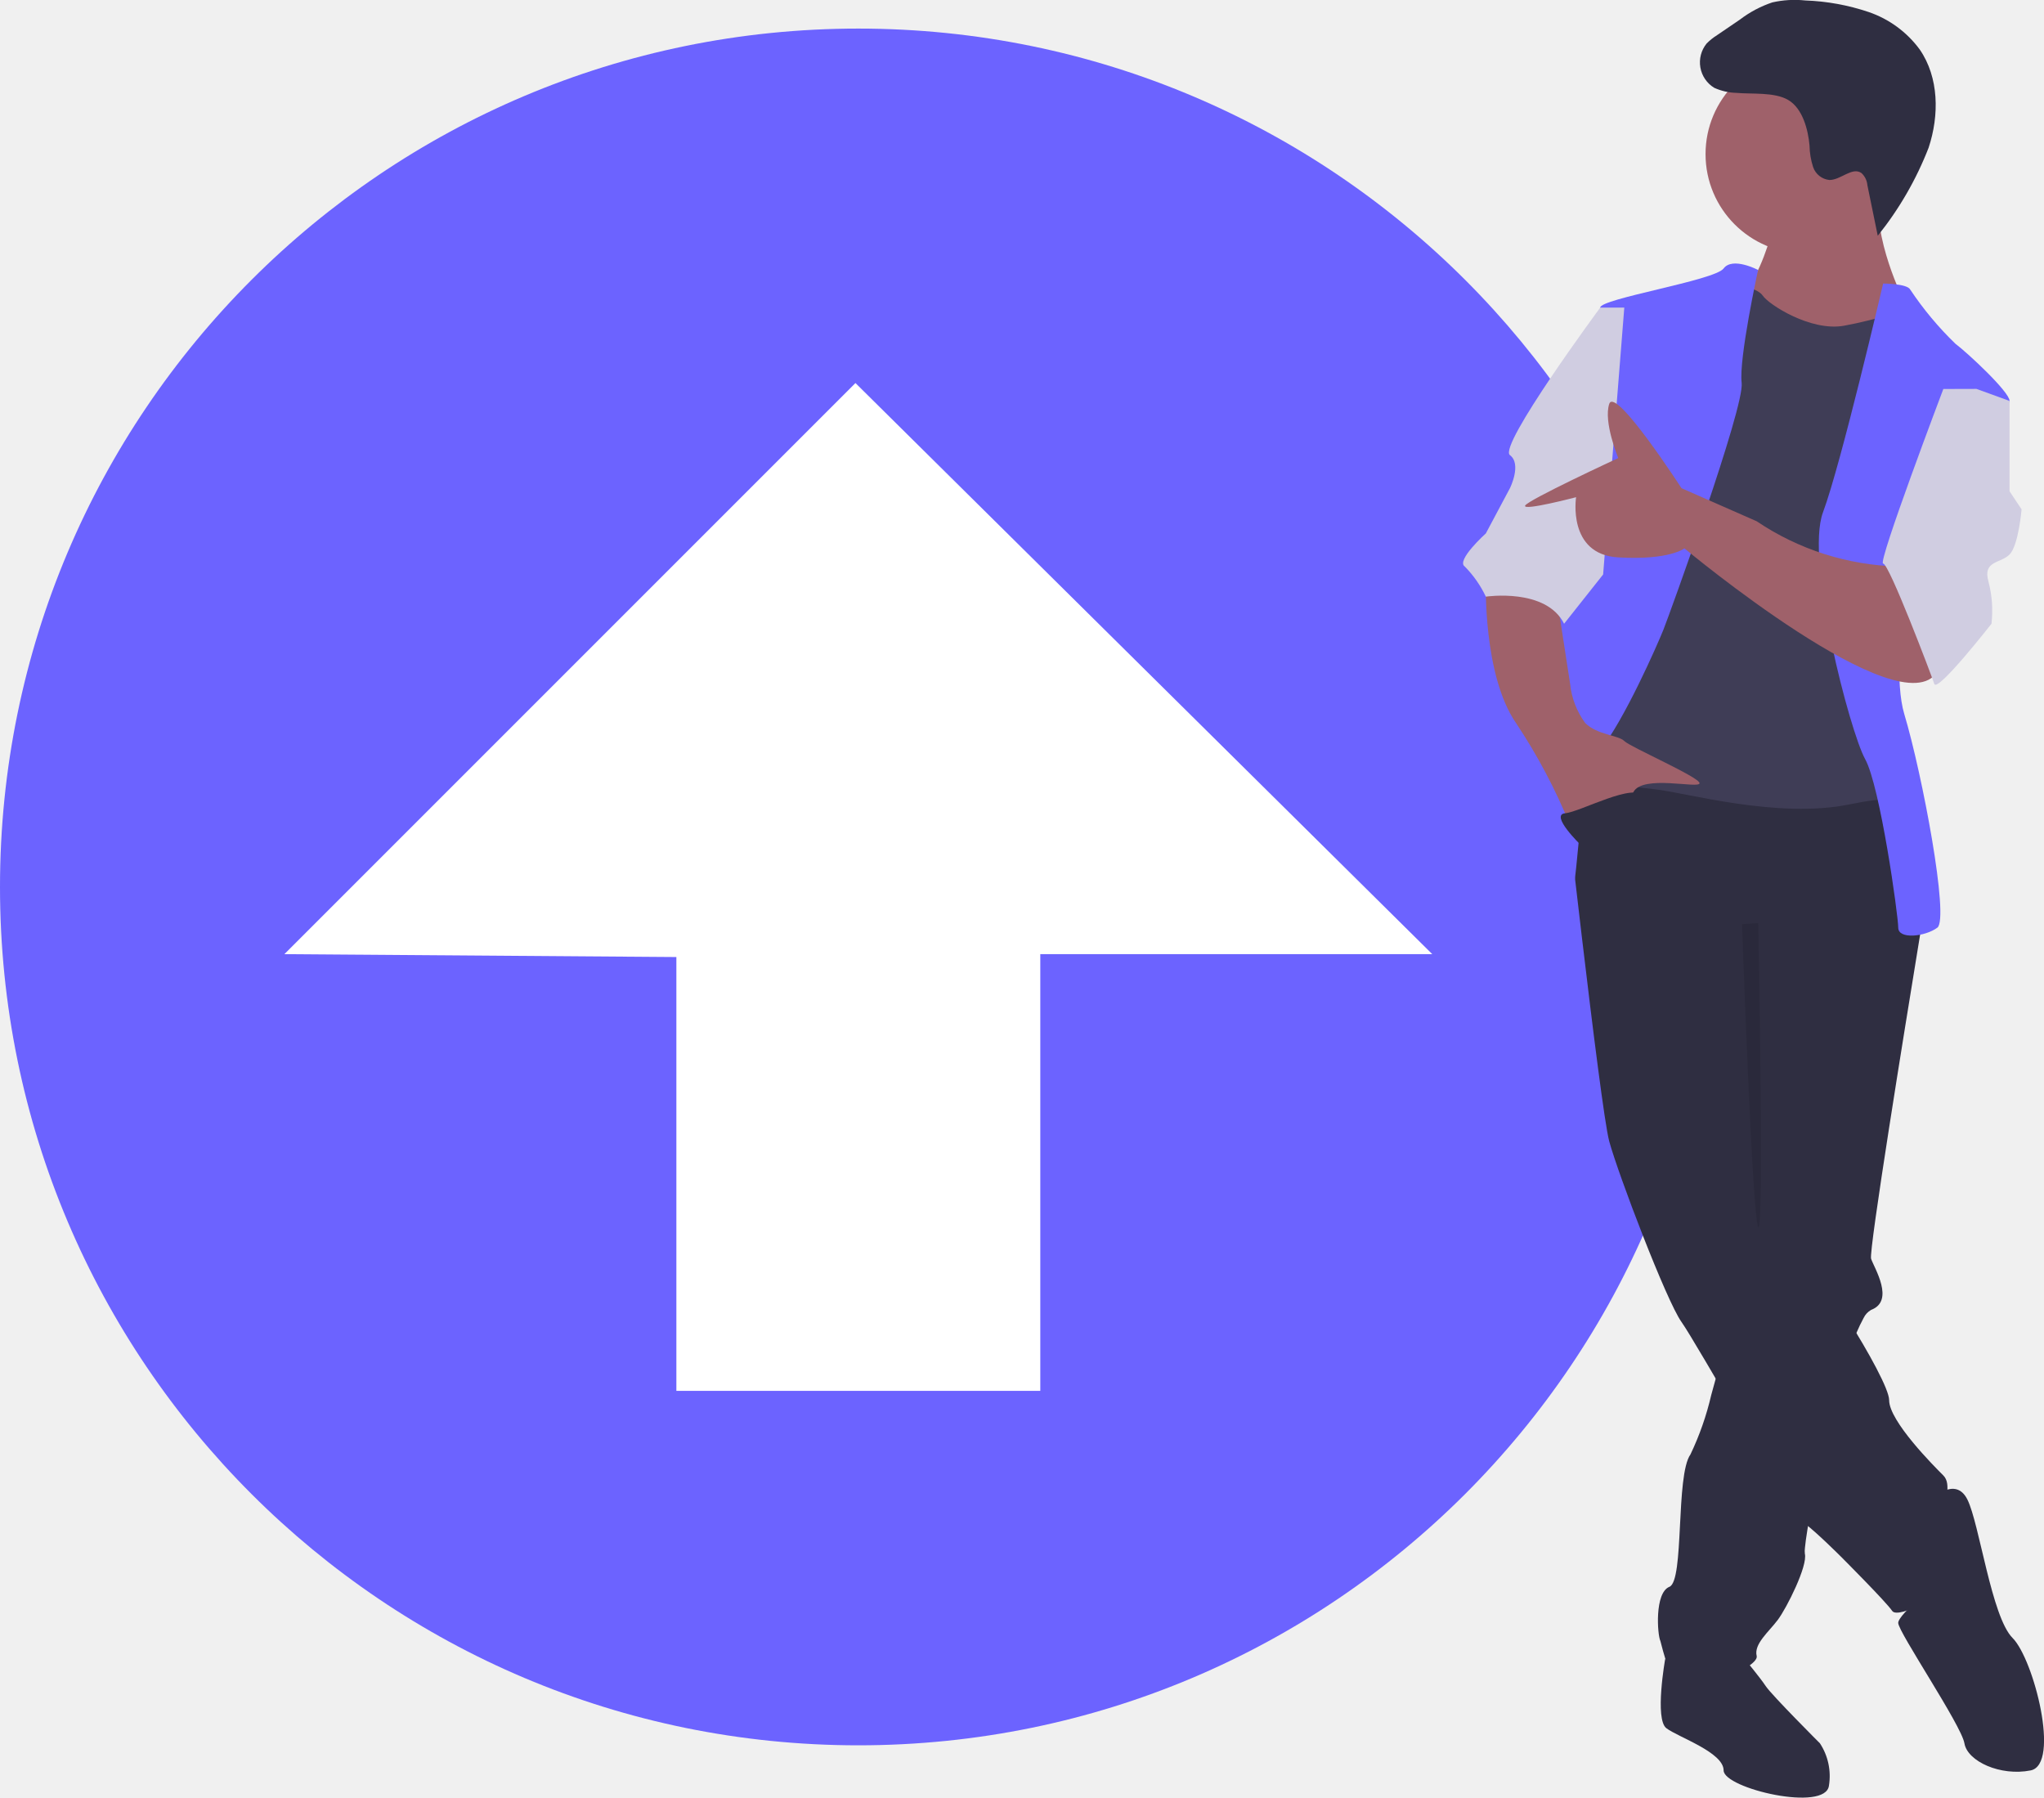
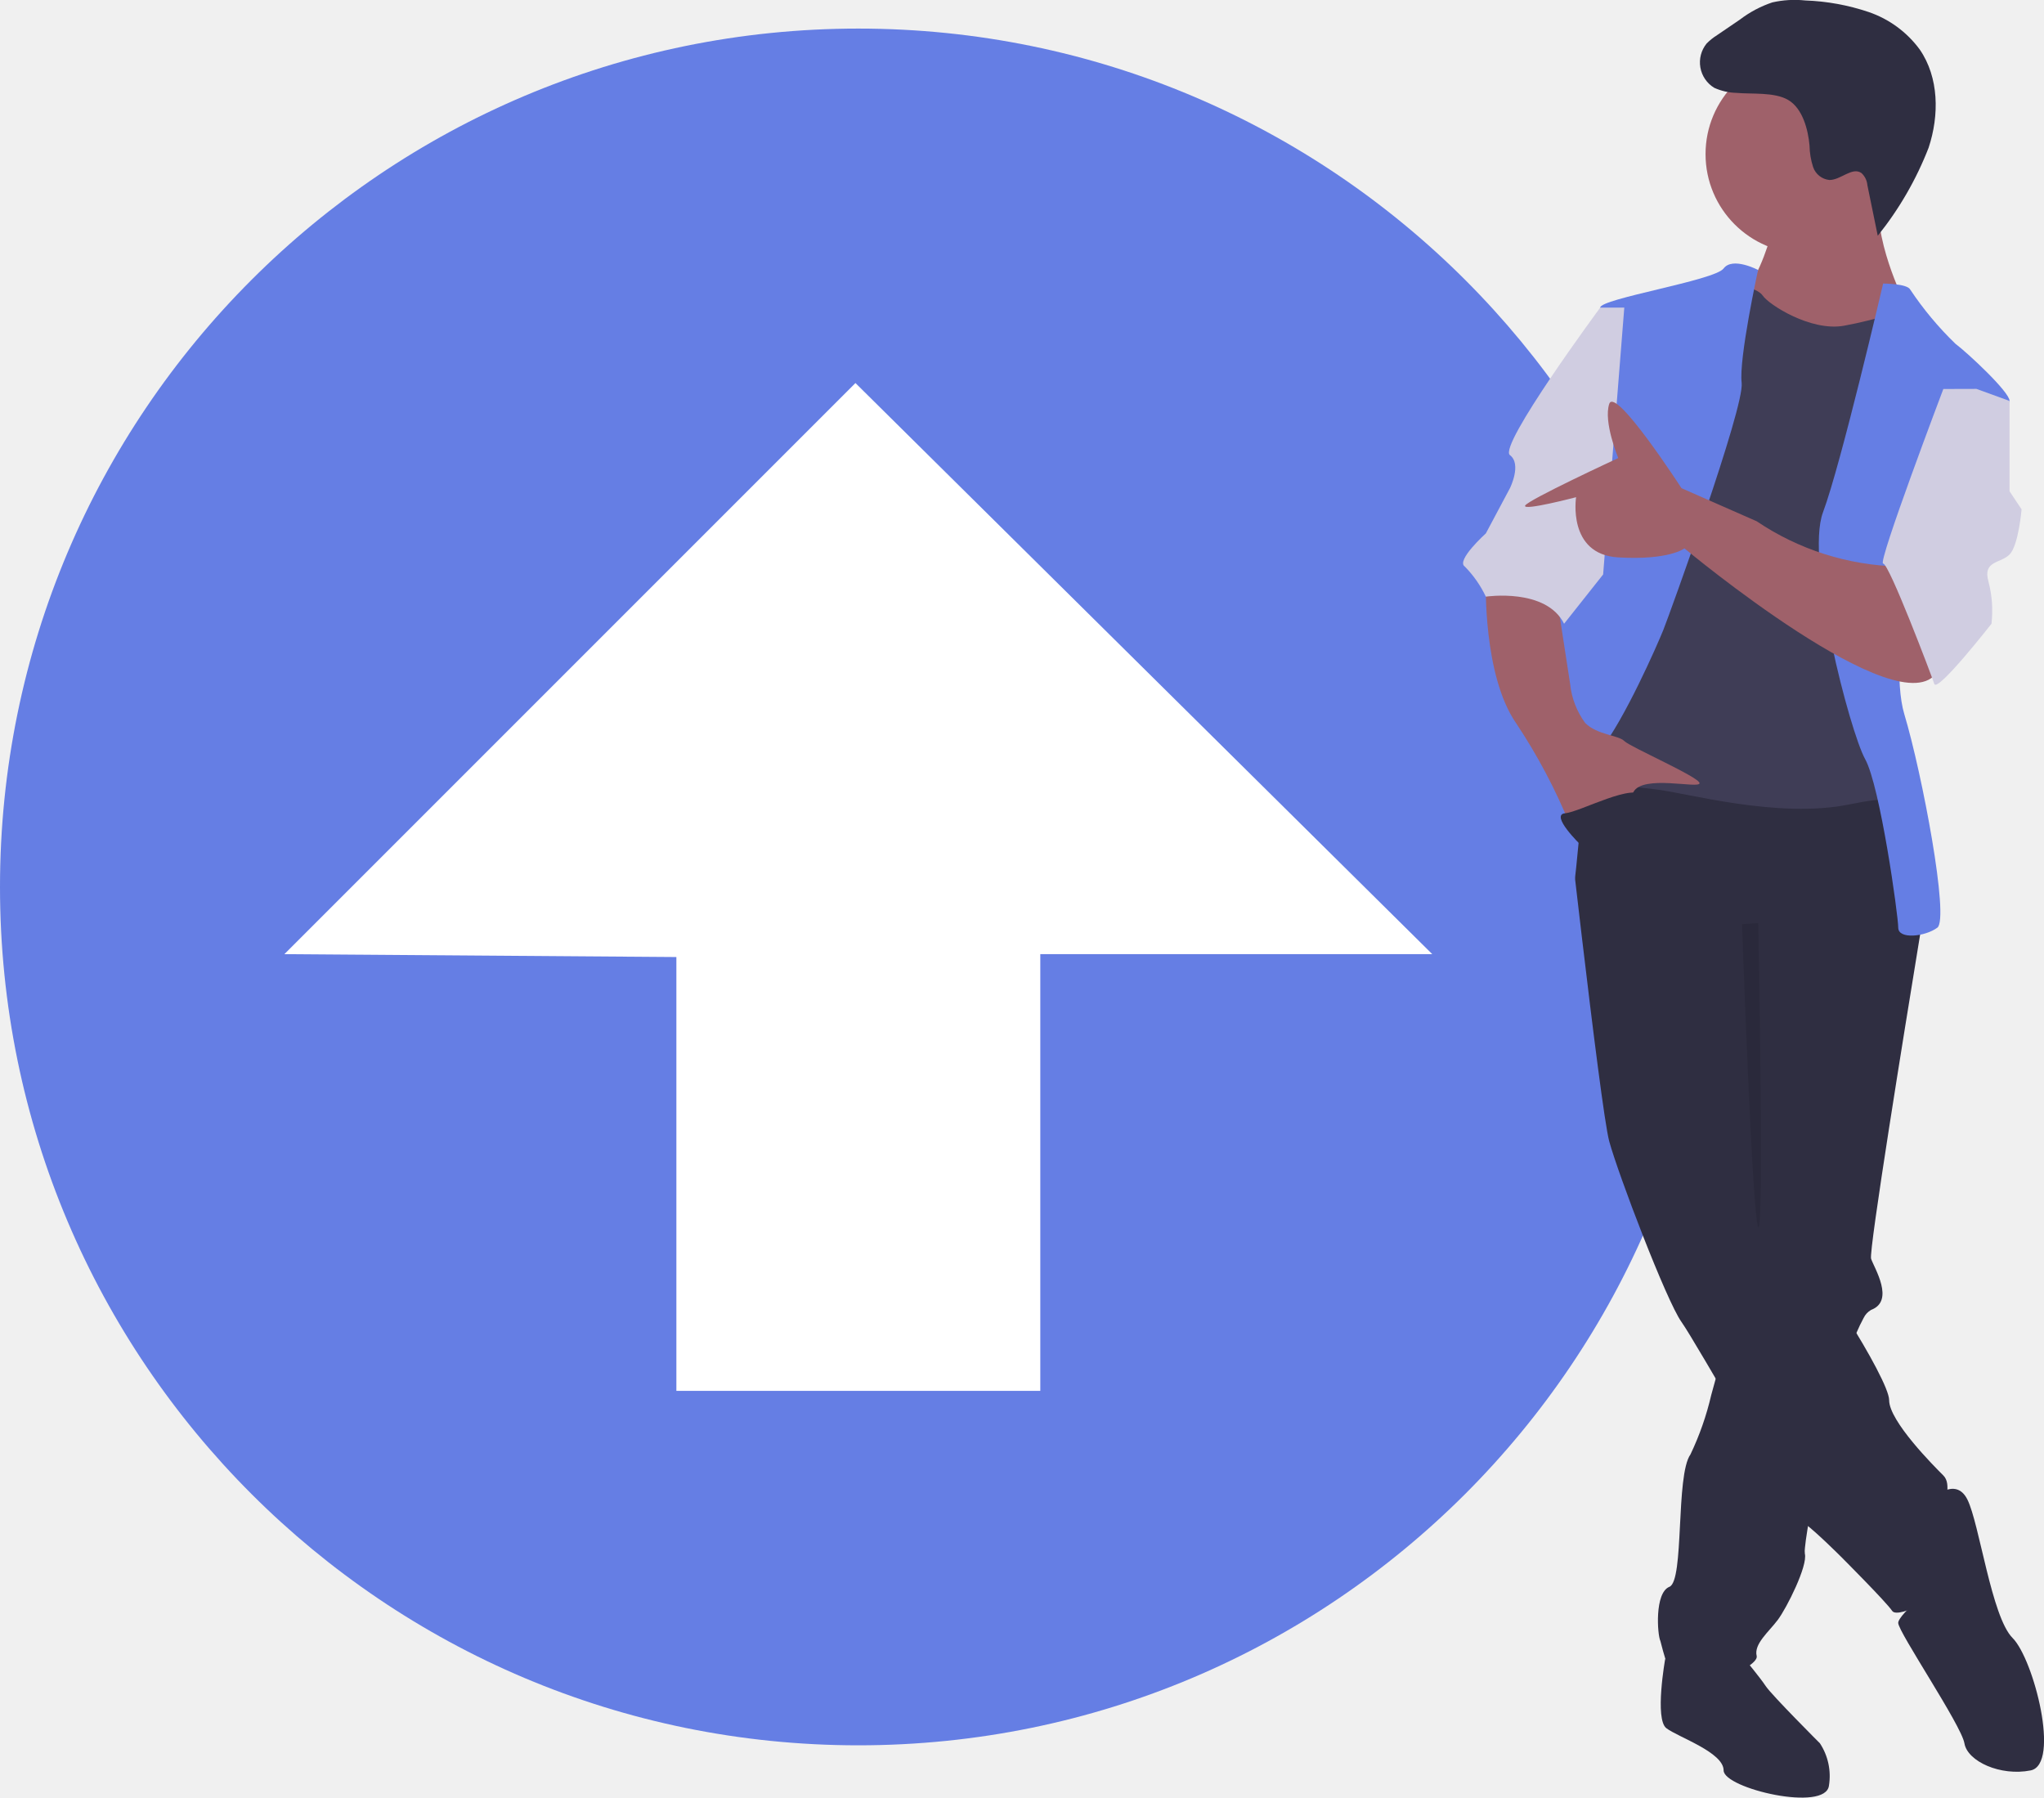
<svg xmlns="http://www.w3.org/2000/svg" width="176.394" height="155.124" viewBox="0 0 176.394 155.124">
  <defs>
    <style>
-             .cls-1{fill:none}.cls-2{clip-path:url(#clip-path)}.cls-3{fill:#6c63ff}.cls-4{fill:#fff}.cls-5{opacity:.1}.cls-6{fill:#2f2e41}.cls-7{fill:#9f616a}.cls-8{fill:#3f3d56}.cls-9{fill:#d0cde1}
+             .cls-1{fill:none}.cls-2{clip-path:url(#clip-path)}.cls-3{fill:#657ee4}.cls-4{fill:#fff}.cls-5{opacity:.1}.cls-6{fill:#2f2e41}.cls-7{fill:#9f616a}.cls-8{fill:#3f3d56}.cls-9{fill:#d0cde1}
        </style>
    <clipPath id="clip-path">
      <path d="M0 0h176.394v155.124H0z" class="cls-1" />
    </clipPath>
  </defs>
  <g id="Component_78_1" class="cls-2" data-name="Component 78 – 1">
    <g id="Group_3196" data-name="Group 3196" transform="translate(0 2.466)">
      <ellipse id="Ellipse_738" cx="74.073" cy="74.072" class="cls-3" data-name="Ellipse 738" rx="74.073" ry="74.072" />
      <path id="Path_1551" d="M984.99 111.693l49.284-49.283 49.779 49.283h-33.828v37.683h-31.406v-37.435z" class="cls-4" data-name="Path 1551" transform="translate(-960.449 -31.821)" />
      <path id="Path_1561" d="M1087.488 86.019a2.363 2.363 0 0 1 .285 1.168c-.175-.92-1.379-1.361-1.453-2.226 0-.4 0-.377.285-.166s.534.884.883 1.224z" class="cls-5" data-name="Path 1561" transform="translate(-936.938 -12.738)" />
      <path id="Path_1562" d="M1083.54 89a1.84 1.84 0 0 1 .542.809 2.042 2.042 0 0 1 .11 1.416c-.175-.083-.23-.3-.285-.487a3.425 3.425 0 0 0-.377-.837c-.138-.23-.8-.763-.791-1.012s.626-.018.801.111z" class="cls-5" data-name="Path 1562" transform="translate(-936.651 -13.07)" />
    </g>
    <g id="Group_3197" data-name="Group 3197" transform="translate(126.262)">
      <path id="Path_1563" d="M642.895 728.594l-1.406-1.045s-.931 5.2.108 5.98 4.935 2.078 4.935 3.636 8.831 3.636 9.091 1.3a5.152 5.152 0 0 0-.779-3.636s-4.156-4.155-4.675-4.935-1.818-2.337-1.818-2.337z" class="cls-6" data-name="Path 1563" transform="translate(-624.048 -584.39)" />
      <path id="Path_1564" d="M662.824 428.747s-.039.229-.106.647c-.062.371-.148.9-.252 1.543-1.091 6.657-4.272 26.254-4.057 26.9.26.779 2.078 3.636 0 4.415a1.609 1.609 0 0 0-.647.7 15.092 15.092 0 0 0-1.1 2.592 113.848 113.848 0 0 0-3.33 13.332c-.335 1.751-.564 3.158-.631 3.9a2.122 2.122 0 0 0-.008.514c.26 1.039-1.558 4.675-2.338 5.714s-2.078 2.078-1.818 3.117-6.493 3.9-7.272 2.078a33.177 33.177 0 0 1-1.039-3.377c-.26-.519-.519-4.156.779-4.675s.52-9.61 1.818-11.428a24.969 24.969 0 0 0 1.79-5.119 164.9 164.9 0 0 0 .818-3.026c1.1-4.226 2.067-8.478 2.067-8.478l-.26-30.389 14.285-1.818.366.808.73 1.6z" class="cls-6" data-name="Path 1564" transform="translate(-623.199 -349.216)" />
      <path id="Path_1565" d="M736.933 661.851s2.078-2.078 3.117 0 2.078 10.129 3.9 11.948 4.156 10.909 1.558 11.428-5.454-.779-5.714-2.338-5.714-9.61-5.714-10.389 3.636-3.636 3.636-3.636z" class="cls-6" data-name="Path 1565" transform="translate(-696.529 -532.451)" />
      <path id="Path_1566" d="M602.088 371.515s3.376 30.389 4.156 33.246 4.935 13.766 6.234 15.584 9.61 16.623 10.649 17.4 3.117 2.857 3.117 2.857 3.9 3.9 4.415 4.675 4.935-1.558 5.195-3.117a16.007 16.007 0 0 0-.52-5.195c-.26-1.039.52-2.6-.26-3.376s-4.675-4.675-4.675-6.493-6.753-12.467-9.351-14.8-2.078-6.234-2.078-6.234v-15.847l14.285-4.415s-.779-12.467-2.6-12.467-25.71-4.156-28.567-1.818z" class="cls-6" data-name="Path 1566" transform="translate(-593.631 -306.268)" />
      <ellipse id="Ellipse_739" cx="8.571" cy="8.571" class="cls-7" data-name="Ellipse 739" rx="8.571" ry="8.571" transform="translate(20.924 4.729)" />
      <path id="Path_1567" d="M675.506 153.343s-1.039 3.9-2.338 4.935 3.376 5.454 3.376 5.454l8.831.52 1.558-4.935s-2.857-5.714-2.078-9.35-9.349 3.376-9.349 3.376z" class="cls-7" data-name="Path 1567" transform="translate(-648.867 -133.29)" />
      <path id="Path_1568" d="M619.242 189.02s2.338.26 2.857 1.039 4.156 3.117 7.013 2.6 4.675-1.3 5.195-1.039 1.558 5.714 1.558 5.714l-2.857 8.311.519 22.856.779 6.234s1.558-2.078-4.675-.779-14.285-1.039-16.883-1.3-7.013-1.039-7.273-2.6.779-7.272.779-7.272l4.156-17.4 2.6-9.35z" class="cls-8" data-name="Path 1568" transform="translate(-596.24 -164.551)" />
      <path id="Path_1569" d="M603.5 181.729s-2.2-1.165-2.976-.127-10.649 2.6-10.649 3.376-2.078 21.817-1.558 23.636-1.039 3.9-1.039 3.9l-1.818 7.792s-4.935 14.8-2.857 15.324a13.523 13.523 0 0 0 4.675 0c.779 0 .52-9.87 2.6-12.467s4.935-9.091 5.454-10.389 7.013-19.22 6.753-21.3 1.415-9.745 1.415-9.745z" class="cls-3" data-name="Path 1569" transform="translate(-578.044 -158.432)" />
      <path id="Path_1570" d="M708.528 189.02s2.078 0 2.338.519a28.431 28.431 0 0 0 3.9 4.675c1.039.779 4.675 4.156 4.675 4.935s-7.532 6.493-7.532 6.493-3.117 15.324-1.558 20.519 3.9 17.662 2.857 18.441-3.376 1.039-3.376 0-1.558-12.207-2.857-14.545-5.195-17.142-3.636-21.3 5.189-19.737 5.189-19.737z" class="cls-3" data-name="Path 1570" transform="translate(-672.279 -164.551)" />
      <path id="Path_1571" d="M572.605 305.687s-.26 8.052 2.6 12.207a49.354 49.354 0 0 1 4.675 8.831s4.675-1.3 5.454-2.857 5.714-.26 5.714-.779-5.974-3.117-6.493-3.636-2.338-.52-3.377-1.558a6.875 6.875 0 0 1-1.3-3.376l-1.039-6.753z" class="cls-7" data-name="Path 1571" transform="translate(-570.641 -255.505)" />
      <path id="Path_1572" d="M659.6 86.015a4.936 4.936 0 0 1-1.922-.44 2.574 2.574 0 0 1-.658-3.811 4.913 4.913 0 0 1 .913-.734l1.974-1.344a9.66 9.66 0 0 1 2.785-1.478 8.694 8.694 0 0 1 2.848-.168 19.239 19.239 0 0 1 5.455.992 9.129 9.129 0 0 1 4.419 3.234c1.672 2.419 1.695 5.681.774 8.473a28.746 28.746 0 0 1-4.393 7.606l-.894-4.363a1.612 1.612 0 0 0-.506-1.044c-.8-.572-1.786.6-2.772.594a1.661 1.661 0 0 1-1.405-1.112 6.343 6.343 0 0 1-.311-1.867c-.118-1.336-.585-3.2-1.85-3.933-1.178-.687-3.13-.484-4.457-.605z" class="cls-6" data-name="Path 1572" transform="translate(-636.01 -78)" />
      <path id="Path_1573" d="M672.94 439.523s.878 25.374 1.4 26.153 0-26.233 0-26.233z" class="cls-5" data-name="Path 1573" transform="translate(-648.867 -359.782)" />
      <path id="Path_1574" d="M577.628 198.447h-2.078s-8.831 11.948-7.792 12.727 0 2.857 0 2.857l-2.078 3.9s-2.6 2.338-1.818 2.857a9.492 9.492 0 0 1 1.818 2.6s5.195-.779 6.753 2.338l3.369-4.253z" class="cls-9" data-name="Path 1574" transform="translate(-563.716 -171.901)" />
      <path id="Path_1575" d="M620.172 249.531a22.879 22.879 0 0 1-12.207-3.9l-6.493-2.857s-5.714-8.831-6.234-7.273.779 4.675.779 4.675-7.836 3.627-8.04 4.106 4.4-.729 4.4-.729-.779 4.935 3.636 5.195 5.714-.779 5.714-.779 18.7 15.584 21.818 10.649-3.373-9.087-3.373-9.087z" class="cls-7" data-name="Path 1575" transform="translate(-582.625 -200.648)" />
      <path id="Path_1576" d="M736.118 230.266l2.857 1.039v7.795l1.039 1.558s-.26 3.117-1.039 3.9-2.338.519-1.818 2.338a9.845 9.845 0 0 1 .26 3.636s-4.675 5.974-4.935 5.195-3.9-10.389-4.415-10.389 5.195-15.064 5.195-15.064z" class="cls-9" data-name="Path 1576" transform="translate(-691.817 -196.707)" />
      <path id="Path_1577" d="M603.668 392.82s-2.685-2.6-1.342-2.727 6.018-2.727 6.8-1.429-5.458 4.156-5.458 4.156z" class="cls-6" data-name="Path 1577" transform="translate(-593.523 -319.912)" />
    </g>
  </g>
</svg>
